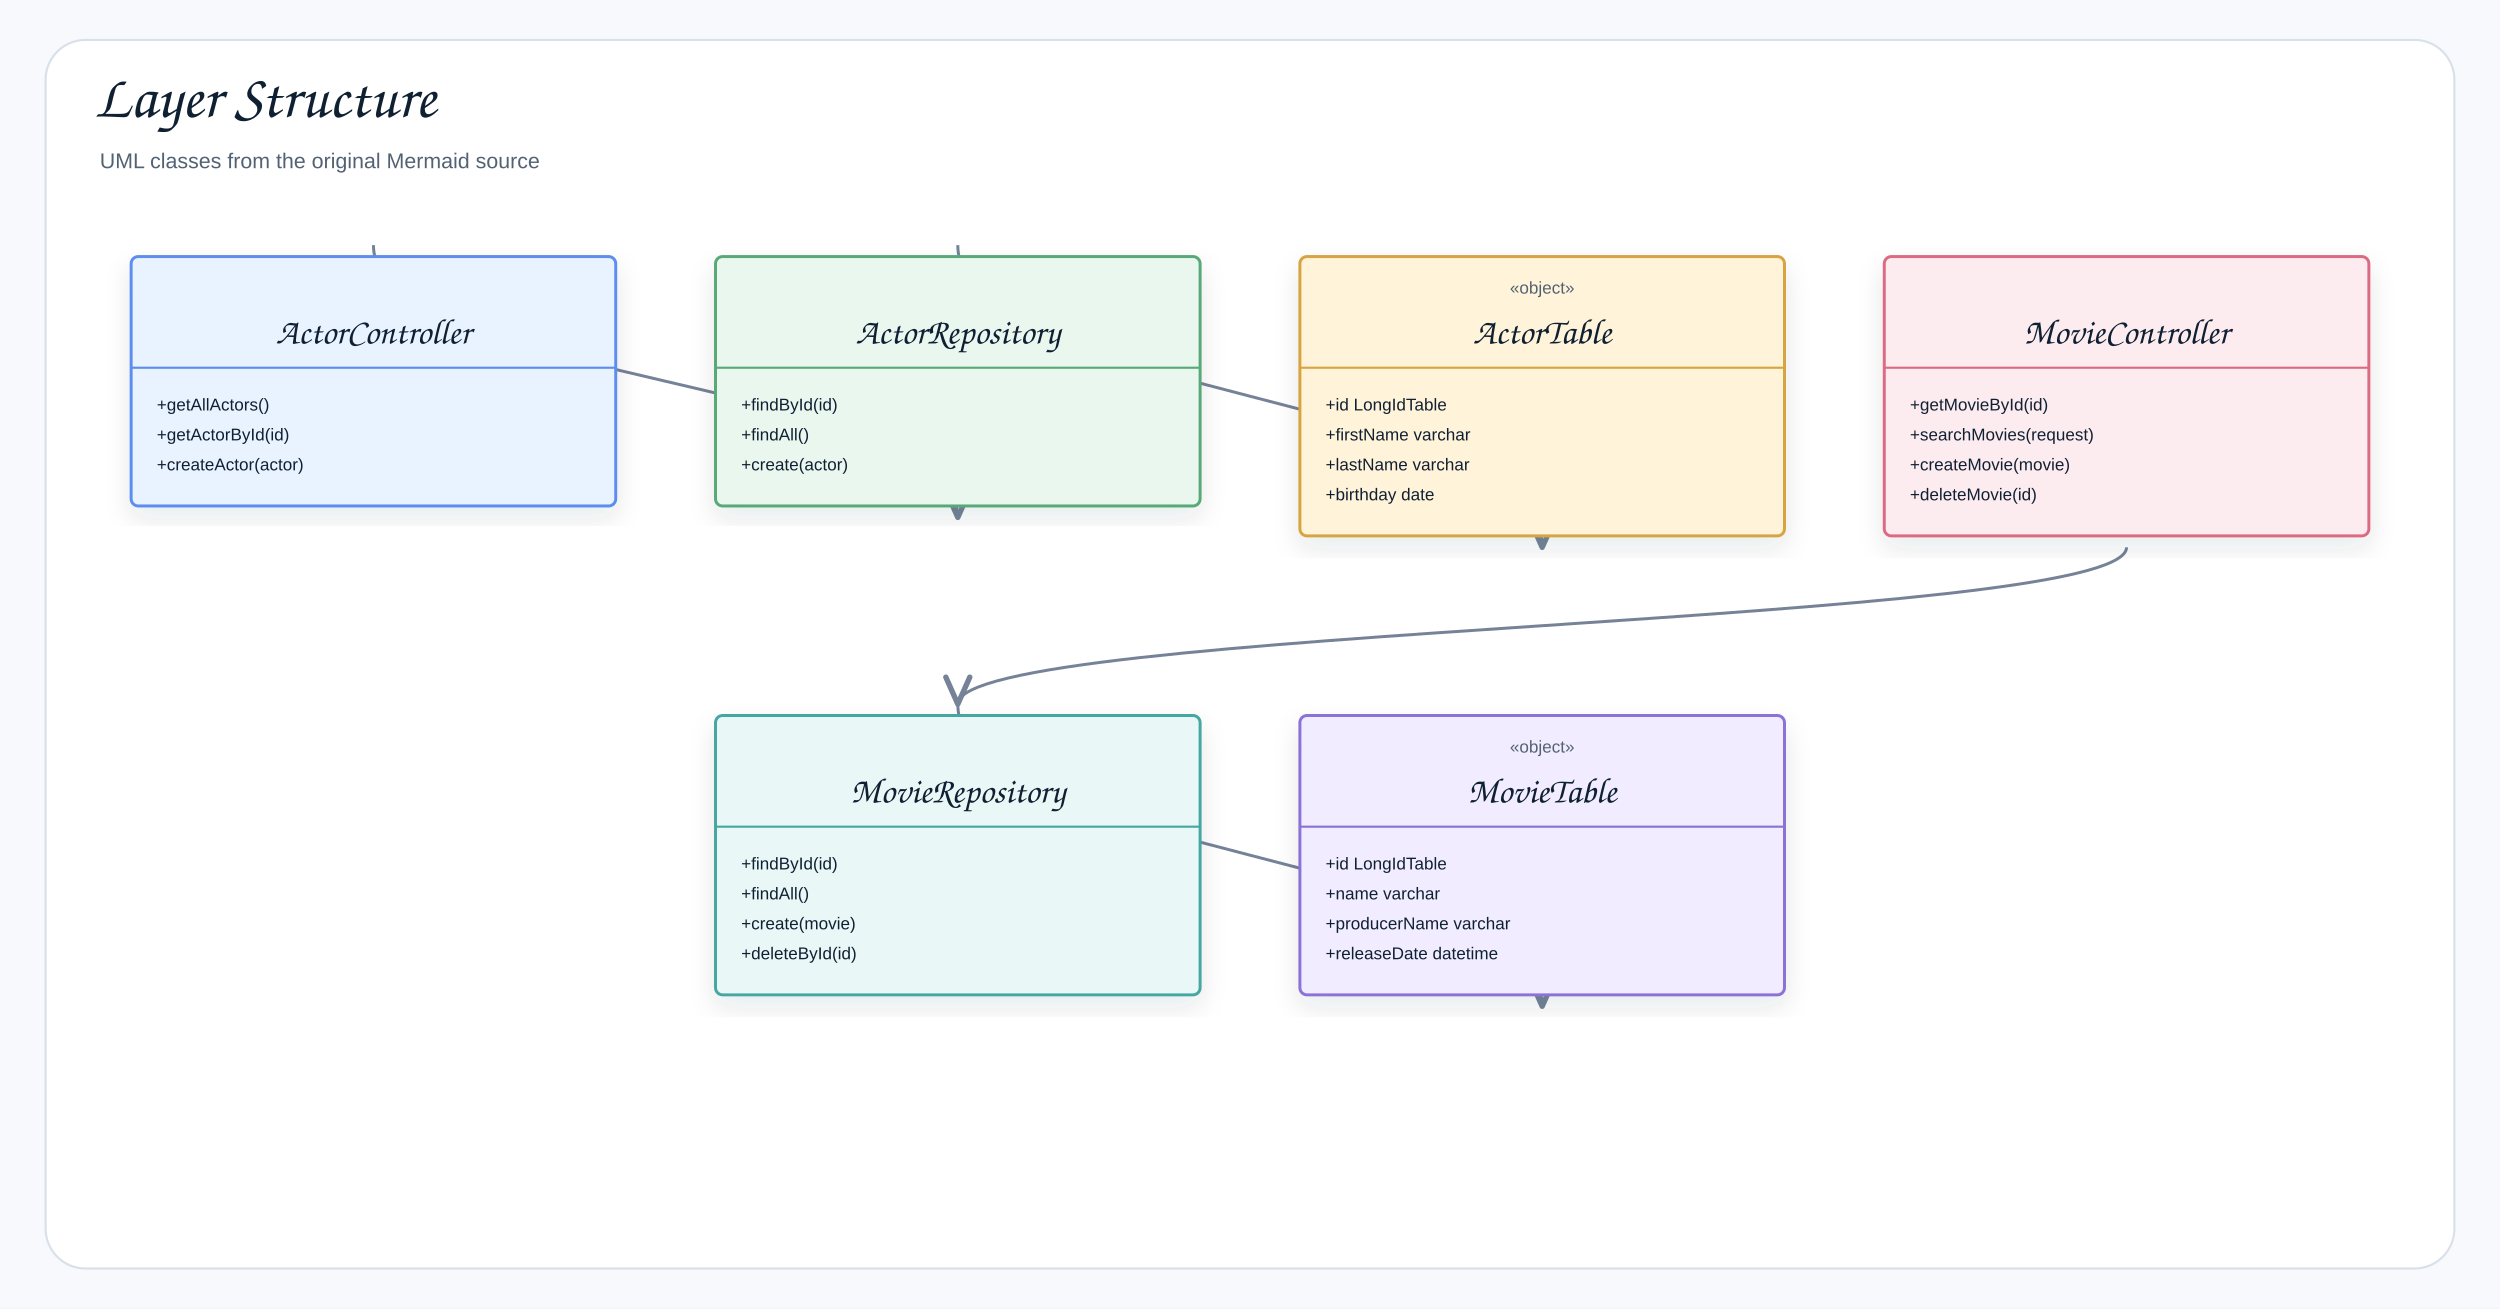
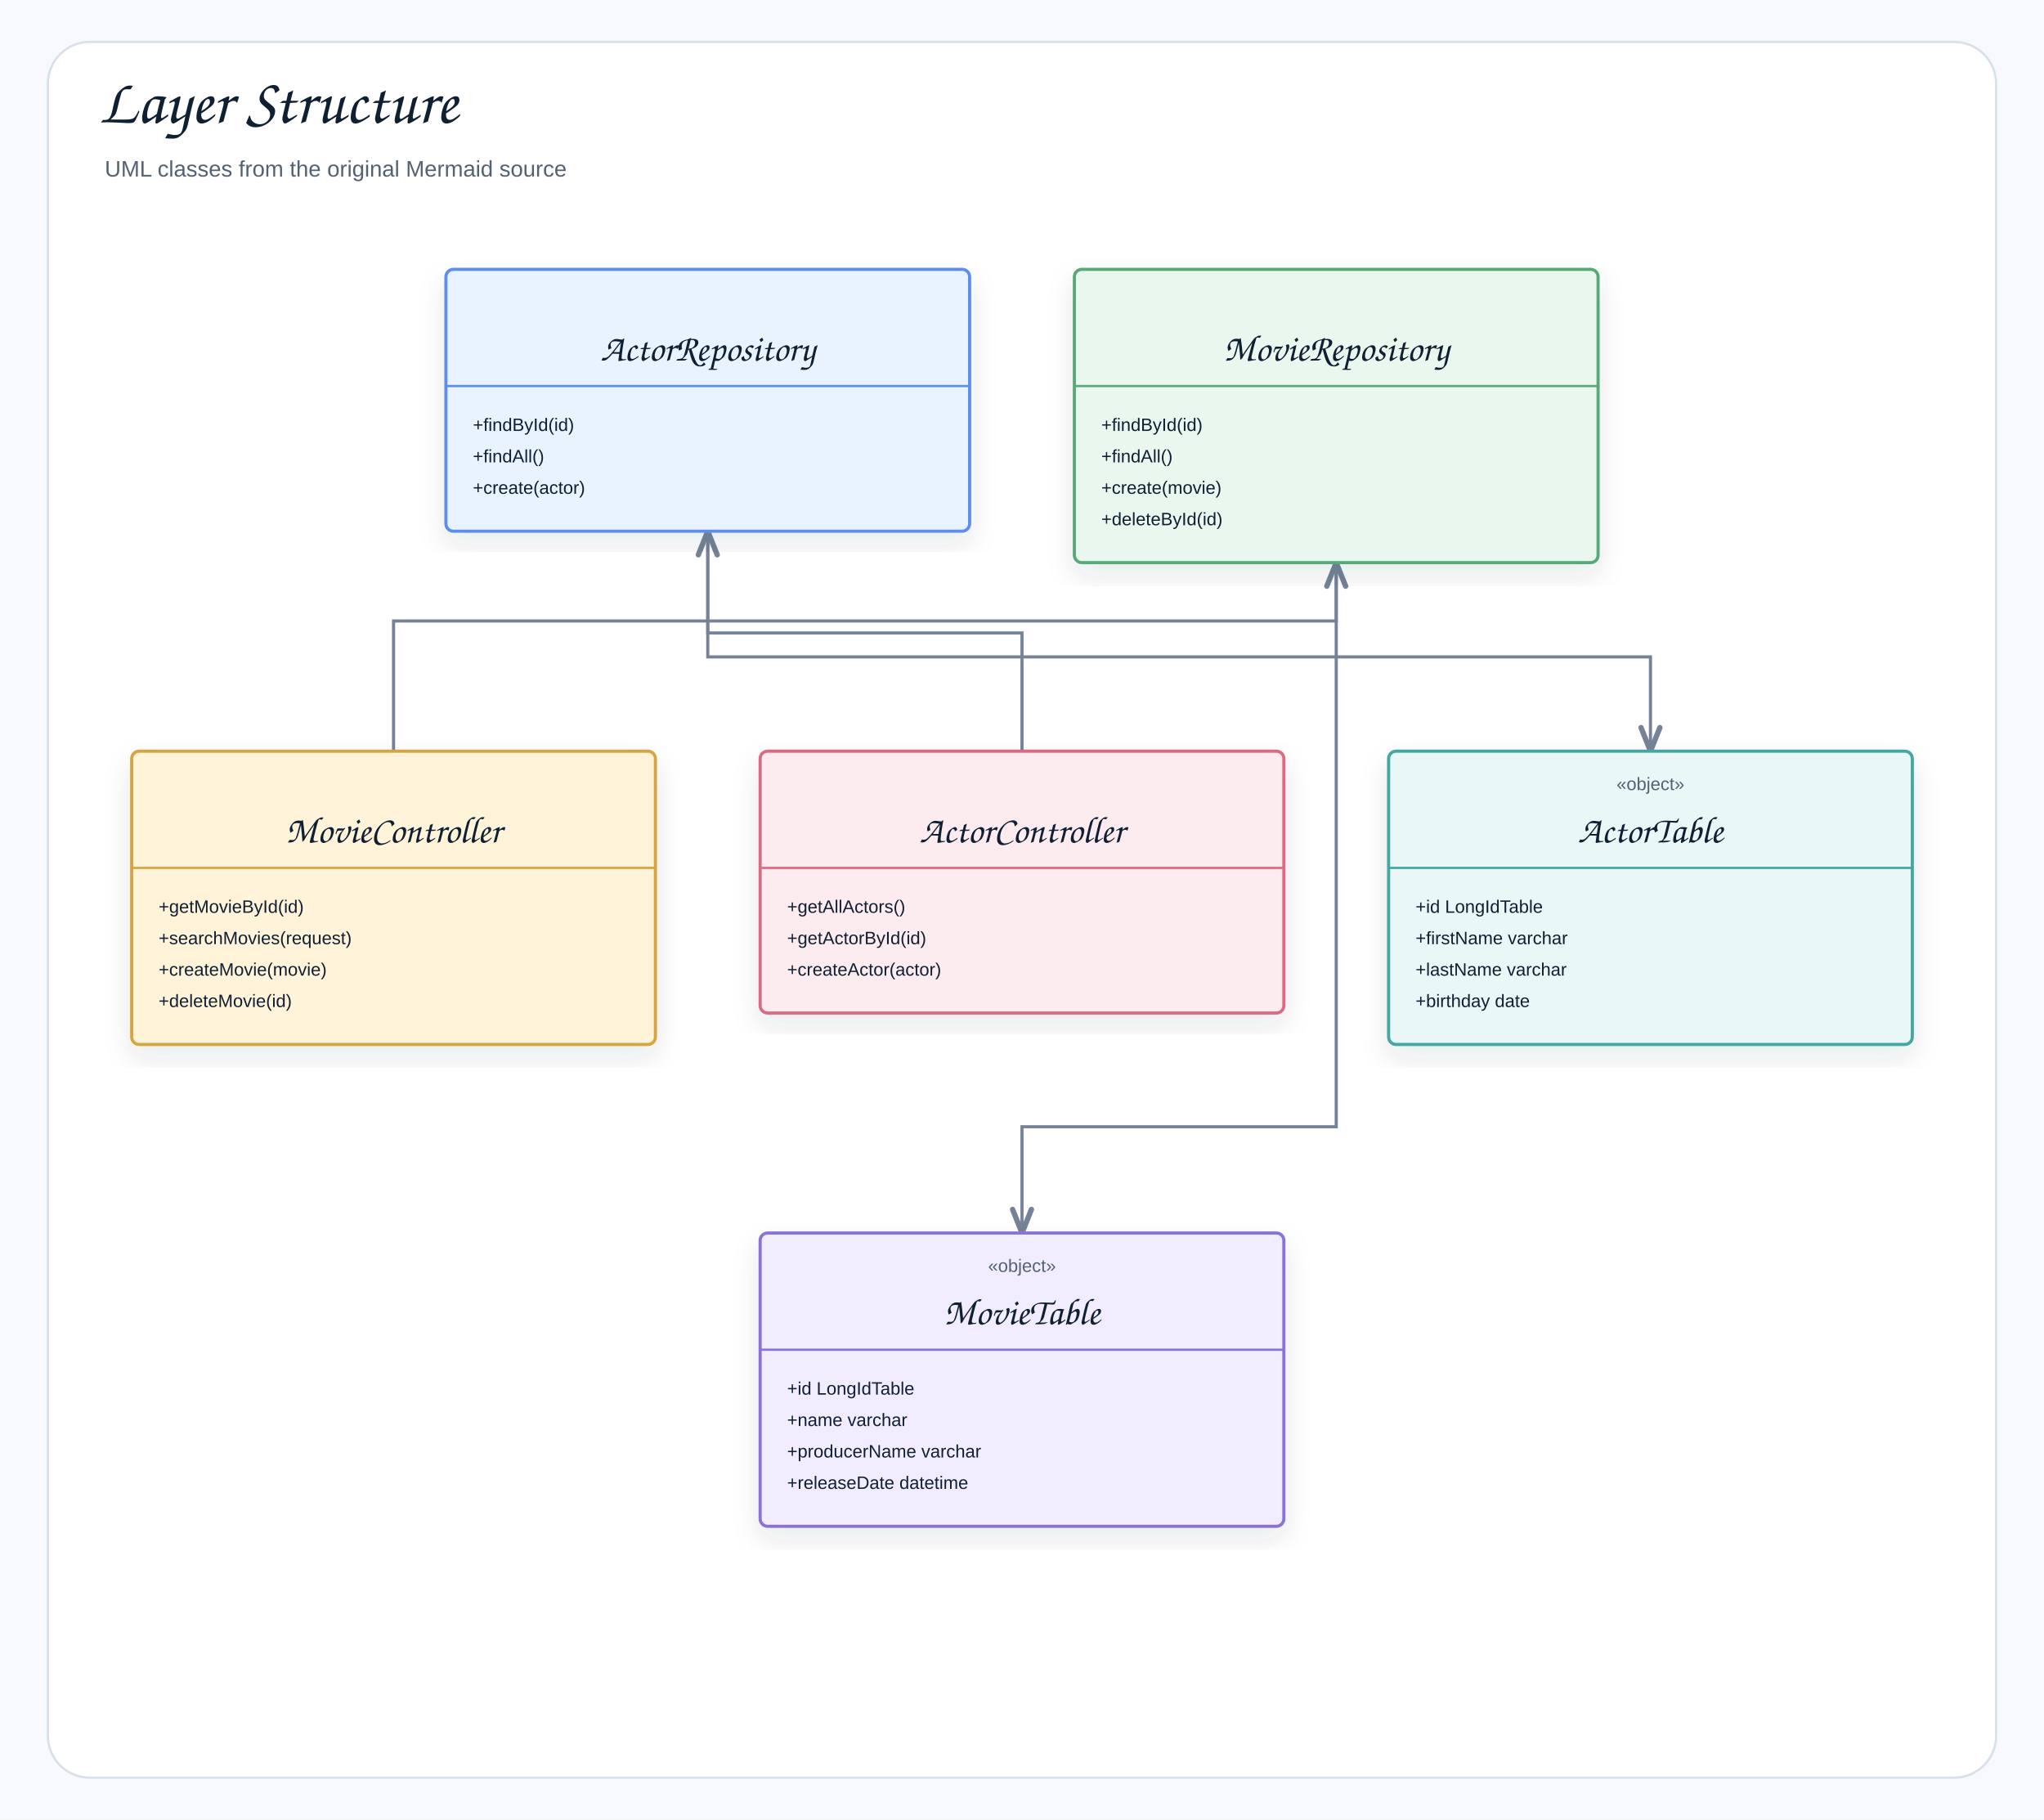
- <svg xmlns="http://www.w3.org/2000/svg" width="1754" height="918" viewBox="0 0 1754 918" role="img" aria-label="Layer Structure">
+ <svg xmlns="http://www.w3.org/2000/svg" width="1366" height="1216" viewBox="0 0 1366 1216" role="img" aria-label="Layer Structure">
  <defs>
    <filter id="shadow" x="-8%" y="-8%" width="116%" height="116%">
      <feDropShadow dx="0" dy="8" stdDeviation="9" flood-color="#1f2937" flood-opacity="0.10" />
    </filter>
-     <marker id="openArrow" markerWidth="12" markerHeight="10" refX="10" refY="5" orient="auto" markerUnits="strokeWidth">
-       <path d="M 1 1 L 10 5 L 1 9" fill="none" stroke="#758297" stroke-width="1.8" stroke-linecap="round" stroke-linejoin="round" />
+     <marker id="openArrow" markerWidth="10" markerHeight="8" refX="8.5" refY="4" orient="auto" markerUnits="strokeWidth">
+       <path d="M 1 1 L 8.5 4 L 1 7" fill="none" stroke="#758297" stroke-width="1.7" stroke-linecap="round" stroke-linejoin="round" />
    </marker>
-     <marker id="inherit" markerWidth="14" markerHeight="12" refX="12" refY="6" orient="auto" markerUnits="strokeWidth">
-       <path d="M 0 1 L 12 6 L 0 11 Z" fill="#ffffff" stroke="#758297" stroke-width="1.8" />
+     <marker id="inherit" markerWidth="11" markerHeight="10" refX="9.5" refY="5" orient="auto" markerUnits="strokeWidth">
+       <path d="M 0.5 1 L 9.5 5 L 0.5 9 Z" fill="#ffffff" stroke="#758297" stroke-width="1.7" />
    </marker>
    <style>
    .canvas{fill:#f7f9fc}.frame{fill:#fff;stroke:#d8e0ea;stroke-width:1.5}
    .title{font-family:"Architects Daughter","Comic Sans MS","Comic Sans",cursive;font-size:43px;font-weight:400;fill:#102033}
    .subtitle{font-family:"Comic Sans MS","Comic Sans","Comic Neue",Arial,sans-serif;font-size:15px;font-weight:400;fill:#536273}
    .label{font-family:"Architects Daughter","Comic Sans MS","Comic Sans",cursive;font-size:25px;font-weight:400;fill:#102033}
    .smallLabel{font-family:"Architects Daughter","Comic Sans MS","Comic Sans",cursive;font-size:21px;font-weight:400;fill:#102033}
    .mono{font-family:"Comic Sans MS","Comic Sans","Comic Neue",Arial,sans-serif;font-size:12px;font-weight:400;fill:#102033}
    .small{font-family:"Comic Sans MS","Comic Sans","Comic Neue",Arial,sans-serif;font-size:12px;font-weight:400;fill:#536273}
    .strong{font-family:"Comic Sans MS","Comic Sans","Comic Neue",Arial,sans-serif;font-size:13px;font-weight:400;fill:#102033}
    .card{stroke-width:2.1;filter:url(#shadow)}.compartment{stroke-width:1.5;fill:none}
    .line{stroke:#758297;stroke-width:2.1;fill:none;marker-end:url(#openArrow)}
    .plainLine{stroke:#758297;stroke-width:2.1;fill:none}
    .dashed{stroke:#758297;stroke-width:2.1;stroke-dasharray:7 6;fill:none;marker-end:url(#openArrow)}
    .inheritLine{stroke:#758297;stroke-width:2.2;fill:none;marker-end:url(#inherit)}
    .implLine{stroke:#758297;stroke-width:2.2;stroke-dasharray:8 7;fill:none;marker-end:url(#inherit)}
  </style>
  </defs>
-   <rect class="canvas" width="1754" height="918" />
-   <rect class="frame" x="32" y="28" width="1690" height="862" rx="28" />
+   <rect class="canvas" width="1366" height="1216" />
+   <rect class="frame" x="32" y="28" width="1302" height="1160" rx="28" />
  <text class="title" x="66" y="82">Layer Structure</text>
  <text class="subtitle" x="70" y="118">UML classes from the original Mermaid source</text>
-   <path class="line" d="M672 172 C672 278 1082 278 1082 384" />
-   <path class="line" d="M672 494 C672 600 1082 600 1082 706" />
-   <path class="line" d="M262 172 C262 267.5 672 267.5 672 363" />
-   <path class="line" d="M1492 384 C1492 439 672 439 672 494" />
-   <g transform="translate(92,180)">
-     <rect class="card" x="0" y="0" width="340" height="175" rx="5" fill="#E8F3FF" stroke="#5B8DEF" />
-     <line class="compartment" x1="0" y1="78" x2="340" y2="78" stroke="#5B8DEF" />
-     <text class="small" x="170" y="26" text-anchor="middle" />
-     <text class="label" x="170" y="61" text-anchor="middle">ActorController</text>
+   <path class="line" d="M473 355 L473 439 L1103 439 L1103 502" />
+   <path class="line" d="M893 376 L893 753 L683 753 L683 824" />
+   <path class="line" d="M683 502 L683 423 L473 423 L473 355" />
+   <path class="line" d="M263 502 L263 415 L893 415 L893 376" />
+   <g transform="translate(298,180)">
+     <rect class="card" x="0" y="0" width="350" height="175" rx="5" fill="#E8F3FF" stroke="#5B8DEF" />
+     <line class="compartment" x1="0" y1="78" x2="350" y2="78" stroke="#5B8DEF" />
+     <text class="small" x="175" y="26" text-anchor="middle" />
+     <text class="label" x="175" y="61" text-anchor="middle">ActorRepository</text>
+     <text class="mono" x="18" y="108">+findById(id)</text>
+     <text class="mono" x="18" y="129">+findAll()</text>
+     <text class="mono" x="18" y="150">+create(actor)</text>
+   </g>
+   <g transform="translate(718,180)">
+     <rect class="card" x="0" y="0" width="350" height="196" rx="5" fill="#EAF7EF" stroke="#58A978" />
+     <line class="compartment" x1="0" y1="78" x2="350" y2="78" stroke="#58A978" />
+     <text class="small" x="175" y="26" text-anchor="middle" />
+     <text class="label" x="175" y="61" text-anchor="middle">MovieRepository</text>
+     <text class="mono" x="18" y="108">+findById(id)</text>
+     <text class="mono" x="18" y="129">+findAll()</text>
+     <text class="mono" x="18" y="150">+create(movie)</text>
+     <text class="mono" x="18" y="171">+deleteById(id)</text>
+   </g>
+   <g transform="translate(88,502)">
+     <rect class="card" x="0" y="0" width="350" height="196" rx="5" fill="#FFF3D9" stroke="#D6A441" />
+     <line class="compartment" x1="0" y1="78" x2="350" y2="78" stroke="#D6A441" />
+     <text class="small" x="175" y="26" text-anchor="middle" />
+     <text class="label" x="175" y="61" text-anchor="middle">MovieController</text>
+     <text class="mono" x="18" y="108">+getMovieById(id)</text>
+     <text class="mono" x="18" y="129">+searchMovies(request)</text>
+     <text class="mono" x="18" y="150">+createMovie(movie)</text>
+     <text class="mono" x="18" y="171">+deleteMovie(id)</text>
+   </g>
+   <g transform="translate(508,502)">
+     <rect class="card" x="0" y="0" width="350" height="175" rx="5" fill="#FDECEF" stroke="#DC6B82" />
+     <line class="compartment" x1="0" y1="78" x2="350" y2="78" stroke="#DC6B82" />
+     <text class="small" x="175" y="26" text-anchor="middle" />
+     <text class="label" x="175" y="61" text-anchor="middle">ActorController</text>
    <text class="mono" x="18" y="108">+getAllActors()</text>
    <text class="mono" x="18" y="129">+getActorById(id)</text>
    <text class="mono" x="18" y="150">+createActor(actor)</text>
  </g>
-   <g transform="translate(502,180)">
-     <rect class="card" x="0" y="0" width="340" height="175" rx="5" fill="#EAF7EF" stroke="#58A978" />
-     <line class="compartment" x1="0" y1="78" x2="340" y2="78" stroke="#58A978" />
-     <text class="small" x="170" y="26" text-anchor="middle" />
-     <text class="label" x="170" y="61" text-anchor="middle">ActorRepository</text>
-     <text class="mono" x="18" y="108">+findById(id)</text>
-     <text class="mono" x="18" y="129">+findAll()</text>
-     <text class="mono" x="18" y="150">+create(actor)</text>
-   </g>
-   <g transform="translate(912,180)">
-     <rect class="card" x="0" y="0" width="340" height="196" rx="5" fill="#FFF3D9" stroke="#D6A441" />
-     <line class="compartment" x1="0" y1="78" x2="340" y2="78" stroke="#D6A441" />
-     <text class="small" x="170" y="26" text-anchor="middle">«object»</text>
-     <text class="label" x="170" y="61" text-anchor="middle">ActorTable</text>
+   <g transform="translate(928,502)">
+     <rect class="card" x="0" y="0" width="350" height="196" rx="5" fill="#E9F7F6" stroke="#45A7A1" />
+     <line class="compartment" x1="0" y1="78" x2="350" y2="78" stroke="#45A7A1" />
+     <text class="small" x="175" y="26" text-anchor="middle">«object»</text>
+     <text class="label" x="175" y="61" text-anchor="middle">ActorTable</text>
    <text class="mono" x="18" y="108">+id LongIdTable</text>
    <text class="mono" x="18" y="129">+firstName varchar</text>
    <text class="mono" x="18" y="150">+lastName varchar</text>
    <text class="mono" x="18" y="171">+birthday date</text>
  </g>
-   <g transform="translate(1322,180)">
-     <rect class="card" x="0" y="0" width="340" height="196" rx="5" fill="#FDECEF" stroke="#DC6B82" />
-     <line class="compartment" x1="0" y1="78" x2="340" y2="78" stroke="#DC6B82" />
-     <text class="small" x="170" y="26" text-anchor="middle" />
-     <text class="label" x="170" y="61" text-anchor="middle">MovieController</text>
-     <text class="mono" x="18" y="108">+getMovieById(id)</text>
-     <text class="mono" x="18" y="129">+searchMovies(request)</text>
-     <text class="mono" x="18" y="150">+createMovie(movie)</text>
-     <text class="mono" x="18" y="171">+deleteMovie(id)</text>
-   </g>
-   <g transform="translate(502,502)">
-     <rect class="card" x="0" y="0" width="340" height="196" rx="5" fill="#E9F7F6" stroke="#45A7A1" />
-     <line class="compartment" x1="0" y1="78" x2="340" y2="78" stroke="#45A7A1" />
-     <text class="small" x="170" y="26" text-anchor="middle" />
-     <text class="label" x="170" y="61" text-anchor="middle">MovieRepository</text>
-     <text class="mono" x="18" y="108">+findById(id)</text>
-     <text class="mono" x="18" y="129">+findAll()</text>
-     <text class="mono" x="18" y="150">+create(movie)</text>
-     <text class="mono" x="18" y="171">+deleteById(id)</text>
-   </g>
-   <g transform="translate(912,502)">
-     <rect class="card" x="0" y="0" width="340" height="196" rx="5" fill="#F1ECFF" stroke="#8A72D6" />
-     <line class="compartment" x1="0" y1="78" x2="340" y2="78" stroke="#8A72D6" />
-     <text class="small" x="170" y="26" text-anchor="middle">«object»</text>
-     <text class="label" x="170" y="61" text-anchor="middle">MovieTable</text>
+   <g transform="translate(508,824)">
+     <rect class="card" x="0" y="0" width="350" height="196" rx="5" fill="#F1ECFF" stroke="#8A72D6" />
+     <line class="compartment" x1="0" y1="78" x2="350" y2="78" stroke="#8A72D6" />
+     <text class="small" x="175" y="26" text-anchor="middle">«object»</text>
+     <text class="label" x="175" y="61" text-anchor="middle">MovieTable</text>
    <text class="mono" x="18" y="108">+id LongIdTable</text>
    <text class="mono" x="18" y="129">+name varchar</text>
    <text class="mono" x="18" y="150">+producerName varchar</text>
    <text class="mono" x="18" y="171">+releaseDate datetime</text>
  </g>
</svg>
